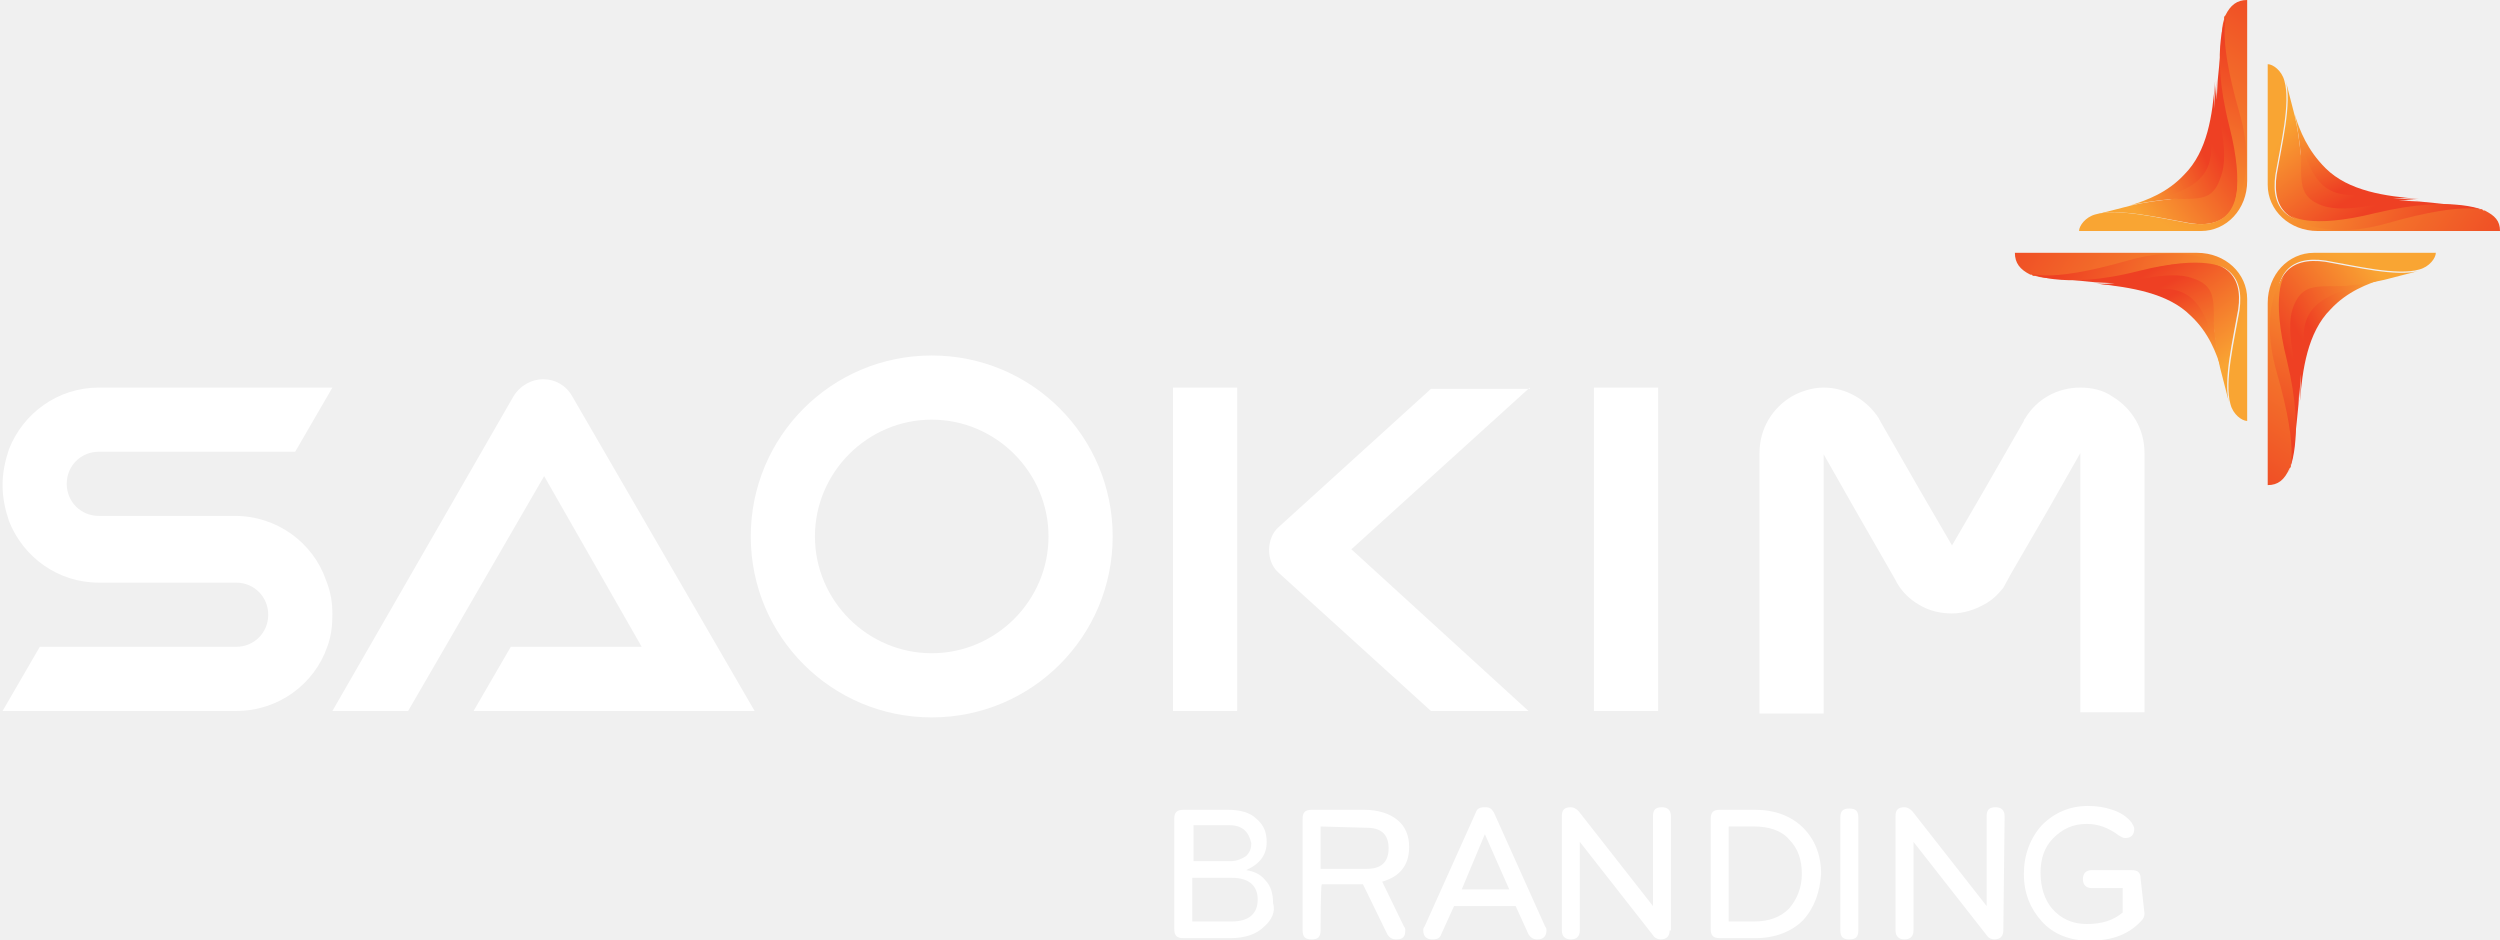
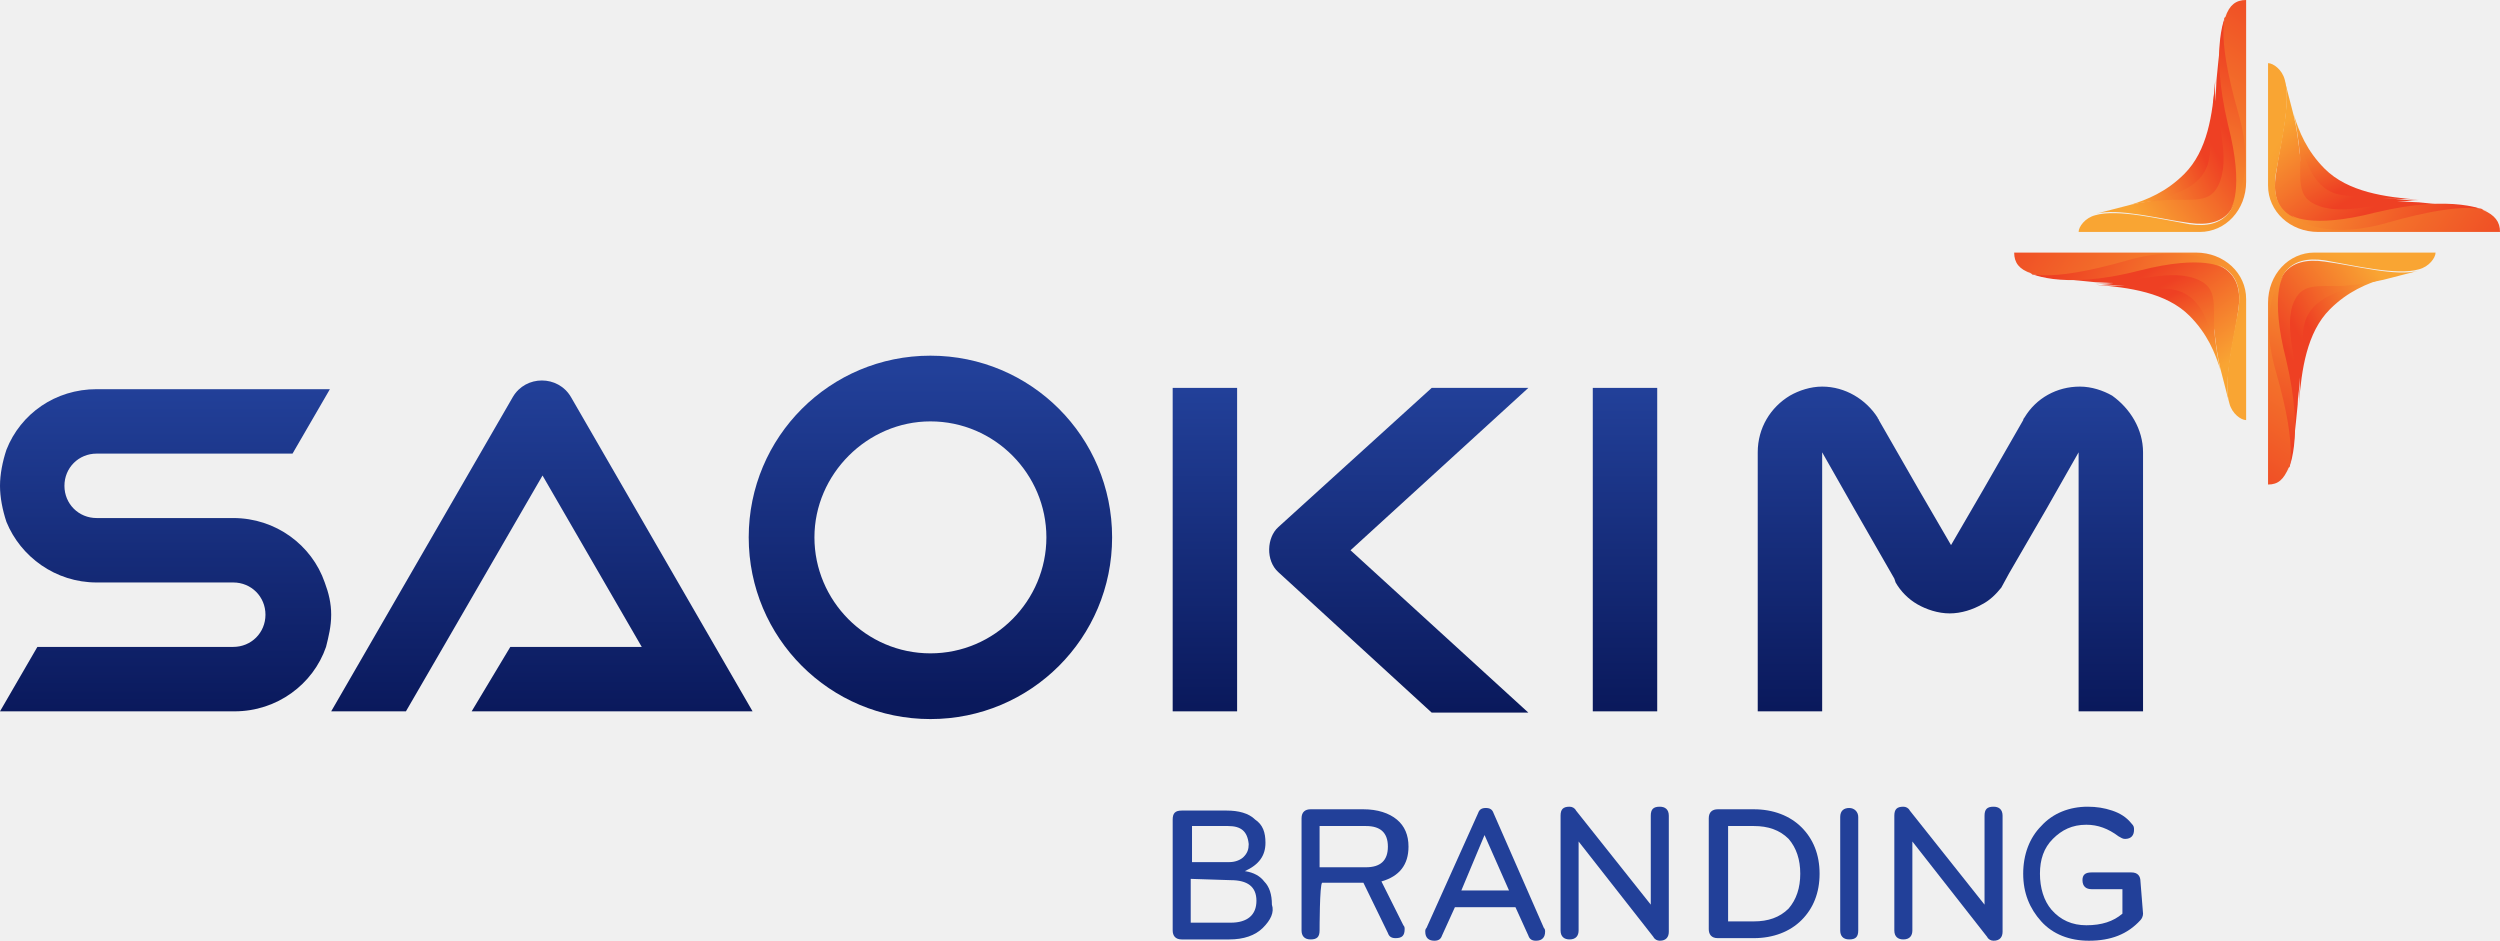
- <svg xmlns="http://www.w3.org/2000/svg" version="1.1" id="Layer_1" x="0px" y="0px" viewBox="0 0 194.8 73.2" style="enable-background:new 0 0 194.8 73.2;" xml:space="preserve">
+ <svg xmlns="http://www.w3.org/2000/svg" version="1.1" id="Layer_1" x="0px" y="0px" viewBox="0 0 194 73" style="enable-background:new 0 0 194 73;" xml:space="preserve">
  <style type="text/css">
- 	.st0{fill:#FFFFFF;}
- 	.st1{fill:url(#SVGID_1_);}
- 	.st2{fill:url(#SVGID_2_);}
- 	.st3{fill:url(#SVGID_3_);}
- 	.st4{fill:url(#SVGID_4_);}
- 	.st5{fill:url(#SVGID_5_);}
- 	.st6{fill:url(#SVGID_6_);}
- 	.st7{fill:url(#SVGID_7_);}
- 	.st8{fill:url(#SVGID_8_);}
- 	.st9{fill:url(#SVGID_9_);}
- 	.st10{fill:url(#SVGID_10_);}
- 	.st11{fill:url(#SVGID_11_);}
- 	.st12{fill:url(#SVGID_12_);}
- 	.st13{fill:url(#SVGID_13_);}
- 	.st14{fill:url(#SVGID_14_);}
- 	.st15{fill:url(#SVGID_15_);}
- 	.st16{fill:url(#SVGID_16_);}
- 	.st17{fill:url(#SVGID_17_);}
- 	.st18{fill:url(#SVGID_18_);}
- 	.st19{fill:url(#SVGID_19_);}
- 	.st20{fill:url(#SVGID_20_);}
+ 	.st0{fill:url(#SVGID_1_);}
+ 	.st1{fill:url(#SVGID_2_);}
+ 	.st2{fill:url(#SVGID_3_);}
+ 	.st3{fill:url(#SVGID_4_);}
+ 	.st4{fill:url(#SVGID_5_);}
+ 	.st5{fill:url(#SVGID_6_);}
+ 	.st6{fill:url(#SVGID_7_);}
+ 	.st7{fill:url(#SVGID_8_);}
+ 	.st8{fill:url(#SVGID_9_);}
+ 	.st9{fill:url(#SVGID_10_);}
+ 	.st10{fill:url(#SVGID_11_);}
+ 	.st11{fill:url(#SVGID_12_);}
+ 	.st12{fill:url(#SVGID_13_);}
+ 	.st13{fill:url(#SVGID_14_);}
+ 	.st14{fill:url(#SVGID_15_);}
+ 	.st15{fill:url(#SVGID_16_);}
+ 	.st16{fill:url(#SVGID_17_);}
+ 	.st17{fill:url(#SVGID_18_);}
+ 	.st18{fill:url(#SVGID_19_);}
+ 	.st19{fill:url(#SVGID_20_);}
+ 	.st20{fill:url(#SVGID_21_);}
+ 	.st21{fill:url(#SVGID_22_);}
+ 	.st22{fill:url(#SVGID_23_);}
+ 	.st23{fill:url(#SVGID_24_);}
+ 	.st24{fill:url(#SVGID_25_);}
+ 	.st25{fill:url(#SVGID_26_);}
+ 	.st26{fill:url(#SVGID_27_);}
+ 	.st27{fill:#224099;}
</style>
-   <rect x="124.2" y="30.2" class="st0" width="5" height="25.2" />
-   <path class="st0" d="M119.2,30.2l-13.9,12.6l13.8,12.6h-7.6c0,0-11.9-10.8-11.9-10.8c-1-0.9-0.9-2.7,0-3.5l11.9-10.8H119.2  L119.2,30.2z" />
-   <rect x="91.4" y="30.2" class="st0" width="5" height="25.2" />
-   <path class="st0" d="M36.9,55.4h21.9L44.6,30.9c-1-1.8-3.5-1.8-4.6,0L25.9,55.4h5.9l2.9-5l7.7-13.3L50,50.4H39.8L36.9,55.4z" />
-   <path class="st0" d="M25.9,47.9c0,0.9-0.1,1.7-0.4,2.5c-1,2.9-3.8,5-7.1,5H0.2l2.9-5h15.3c1.4,0,2.5-1.1,2.5-2.5s-1.1-2.5-2.5-2.5  H7.7c-3.2,0-5.9-2-7-4.8c-0.3-0.9-0.5-1.8-0.5-2.8c0-1,0.2-1.9,0.5-2.8c1.1-2.8,3.8-4.8,7-4.8h18.2l-2.9,5H7.7  c-1.4,0-2.5,1.1-2.5,2.5s1.1,2.5,2.5,2.5h10.6c3.3,0,6.1,2.1,7.1,5C25.8,46.2,25.9,47,25.9,47.9z" />
-   <path class="st0" d="M72.6,27.7c-7.8,0-14.1,6.3-14.1,14.1s6.3,14.1,14.1,14.1s14.1-6.3,14.1-14.1S80.4,27.7,72.6,27.7z M72.6,50.9  c-5,0-9.1-4.1-9.1-9.1s4.1-9.1,9.1-9.1s9.1,4.1,9.1,9.1C81.7,46.8,77.6,50.9,72.6,50.9z" />
+   <linearGradient id="SVGID_1_" gradientUnits="userSpaceOnUse" x1="126.119" y1="20.467" x2="126.119" y2="45.045" gradientTransform="matrix(1 0 0 -1 0 75.37)">
+     <stop offset="0" style="stop-color:#0A195C" />
+     <stop offset="1" style="stop-color:#224099" />
+   </linearGradient>
+   <rect x="123.6" y="30.1" class="st0" width="5" height="25.1" />
+   <linearGradient id="SVGID_2_" gradientUnits="userSpaceOnUse" x1="108.546" y1="20.23" x2="108.546" y2="45.258" gradientTransform="matrix(1 0 0 -1 0 75.37)">
+     <stop offset="0" style="stop-color:#0A195C" />
+     <stop offset="1" style="stop-color:#224099" />
+   </linearGradient>
+   <path class="st1" d="M118.6,30.1l-13.8,12.6l13.8,12.6h-7.5L99.2,44.4c-1-0.9-0.9-2.7,0-3.5l11.9-10.8H118.6L118.6,30.1z" />
+   <linearGradient id="SVGID_3_" gradientUnits="userSpaceOnUse" x1="93.482" y1="20.489" x2="93.482" y2="45.079" gradientTransform="matrix(1 0 0 -1 0 75.37)">
+     <stop offset="0" style="stop-color:#0A195C" />
+     <stop offset="1" style="stop-color:#224099" />
+   </linearGradient>
+   <rect x="91" y="30.1" class="st2" width="5" height="25.1" />
+   <linearGradient id="SVGID_4_" gradientUnits="userSpaceOnUse" x1="42.056" y1="20.143" x2="42.056" y2="45.91" gradientTransform="matrix(1 0 0 -1 0 75.37)">
+     <stop offset="0" style="stop-color:#0A195C" />
+     <stop offset="1" style="stop-color:#224099" />
+   </linearGradient>
+   <path class="st3" d="M36.6,55.2h21.8L44.3,30.8c-1-1.7-3.5-1.7-4.5,0L25.7,55.2h5.8l2.9-5l7.7-13.3l7.7,13.3H39.6L36.6,55.2z" />
+   <linearGradient id="SVGID_5_" gradientUnits="userSpaceOnUse" x1="12.83" y1="20.124" x2="12.83" y2="45.241" gradientTransform="matrix(1 0 0 -1 0 75.37)">
+     <stop offset="0" style="stop-color:#0A195C" />
+     <stop offset="1" style="stop-color:#224099" />
+   </linearGradient>
+   <path class="st4" d="M25.7,47.7c0,0.9-0.2,1.7-0.4,2.5c-1,2.9-3.8,5-7.1,5H0l2.9-5h15.2c1.4,0,2.5-1.1,2.5-2.5s-1.1-2.5-2.5-2.5H7.5  c-3.2,0-5.9-2-7-4.7C0.2,39.6,0,38.6,0,37.7s0.2-1.9,0.5-2.8c1.1-2.8,3.8-4.7,7-4.7h18.1l-2.9,5H7.5c-1.4,0-2.5,1.1-2.5,2.5  s1.1,2.5,2.5,2.5h10.6c3.3,0,6.1,2.1,7.1,5C25.5,46,25.7,46.8,25.7,47.7z" />
+   <linearGradient id="SVGID_6_" gradientUnits="userSpaceOnUse" x1="72.212" y1="20.846" x2="72.212" y2="46.617" gradientTransform="matrix(1 0 0 -1 0 75.37)">
+     <stop offset="0" style="stop-color:#0A195C" />
+     <stop offset="1" style="stop-color:#224099" />
+   </linearGradient>
+   <path class="st5" d="M72.2,27.6c-7.8,0-14.1,6.3-14.1,14.1s6.3,14.1,14.1,14.1s14.1-6.3,14.1-14.1S80,27.6,72.2,27.6z M72.2,50.7  c-5,0-9-4.1-9-9s4.1-9,9-9c5,0,9,4.1,9,9S77.2,50.7,72.2,50.7z" />
  <g>
-     <path class="st0" d="M167.1,35.3v20.2h-5V35.3l-2.5,4.4l-2.9,5l-0.6,1.1c-0.4,0.5-0.9,1-1.5,1.3c-0.7,0.4-1.6,0.7-2.5,0.7   c-0.9,0-1.8-0.2-2.6-0.7c-0.7-0.4-1.3-1-1.7-1.7l0,0l-0.1-0.2l0,0l-3.1-5.4l-2.5-4.4v20.2h-5V35.3c0-1.9,1-3.5,2.5-4.4   c0.7-0.4,1.6-0.7,2.5-0.7c1.8,0,3.4,1,4.3,2.4c0,0.1,0.1,0.1,0.1,0.2l3.1,5.4l2.5,4.3l2.5-4.3l3.1-5.4c0-0.1,0.1-0.2,0.1-0.2   c0.9-1.5,2.5-2.4,4.3-2.4c0.9,0,1.8,0.2,2.5,0.7C166.1,31.8,167.1,33.4,167.1,35.3z" />
+     <linearGradient id="SVGID_7_" gradientUnits="userSpaceOnUse" x1="151.275" y1="20.341" x2="151.275" y2="45.282" gradientTransform="matrix(1 0 0 -1 0 75.37)">
+       <stop offset="0" style="stop-color:#0A195C" />
+       <stop offset="1" style="stop-color:#224099" />
+     </linearGradient>
+     <path class="st6" d="M166.3,35.1v20.1h-5V35.1l-2.5,4.4l-2.9,5l-0.6,1.1c-0.4,0.5-0.9,1-1.5,1.3c-0.7,0.4-1.6,0.7-2.5,0.7   c-0.9,0-1.8-0.3-2.5-0.7c-0.7-0.4-1.3-1-1.7-1.7l0,0l-0.1-0.3l0,0l-3.1-5.4l-2.5-4.4v20.1h-5V35.1c0-1.9,1-3.5,2.5-4.4   c0.7-0.4,1.6-0.7,2.5-0.7c1.8,0,3.4,1,4.3,2.4c0,0.1,0.1,0.1,0.1,0.2l3.1,5.4l2.5,4.3l2.5-4.3l3.1-5.4c0-0.1,0.1-0.2,0.1-0.2   c0.9-1.5,2.5-2.4,4.3-2.4c0.9,0,1.8,0.3,2.5,0.7C165.3,31.7,166.3,33.3,166.3,35.1z" />
  </g>
  <g>
    <g>
-       <linearGradient id="SVGID_1_" gradientUnits="userSpaceOnUse" x1="-4056.901" y1="-3395.016" x2="-4062.572" y2="-3397.756" gradientTransform="matrix(0 -1 -1 0 -3226.955 -4033.351)">
+       <linearGradient id="SVGID_8_" gradientUnits="userSpaceOnUse" x1="-3734.262" y1="-3717.541" x2="-3739.913" y2="-3720.271" gradientTransform="matrix(0 -1 -1 0 -3550.224 -3710.811)">
        <stop offset="0" style="stop-color:#EE4023" />
        <stop offset="1" style="stop-color:#F9A533" />
      </linearGradient>
-       <path class="st1" d="M173.1,28.8c-0.4-1.3-1-2.9-2.4-4.2c-1.8-1.8-4.7-2.2-7.3-2.5c1.5,0.1,3.2,0.1,6,0    C173.1,21.9,172.1,25,173.1,28.8z" />
-       <linearGradient id="SVGID_2_" gradientUnits="userSpaceOnUse" x1="-4055.172" y1="-3393.45" x2="-4062.783" y2="-3399.093" gradientTransform="matrix(0 -1 -1 0 -3226.955 -4033.351)">
+       <path class="st7" d="M172.3,28.7c-0.4-1.3-1-2.8-2.4-4.2c-1.8-1.8-4.7-2.2-7.3-2.4c1.5,0.1,3.1,0.1,6,0    C172.3,21.9,171.4,24.9,172.3,28.7z" />
+       <linearGradient id="SVGID_9_" gradientUnits="userSpaceOnUse" x1="-3732.523" y1="-3716.004" x2="-3740.107" y2="-3721.627" gradientTransform="matrix(0 -1 -1 0 -3550.224 -3710.811)">
        <stop offset="0" style="stop-color:#EE4023" />
        <stop offset="1" style="stop-color:#F9A533" />
      </linearGradient>
-       <path class="st2" d="M174.4,24.1c-0.4,2.3-1.2,5.6-0.7,7.3c-0.2-0.7-0.4-1.6-0.7-2.7c-0.9-3.8,0-6.9-3.7-6.7c-2.9,0.1-4.5,0.1-6,0    c-1.9-0.2-3.6-0.3-4.8-0.7c1.4,0.4,5-0.1,10.4-0.9C173.4,19.8,174.8,21.4,174.4,24.1z" />
-       <linearGradient id="SVGID_3_" gradientUnits="userSpaceOnUse" x1="-4048.181" y1="-3383.444" x2="-4060.027" y2="-3401.241" gradientTransform="matrix(0 -1 -1 0 -3226.955 -4033.351)">
+       <path class="st8" d="M173.7,24c-0.3,2.3-1.2,5.6-0.7,7.3c-0.2-0.7-0.4-1.6-0.7-2.7c-0.9-3.8,0-6.8-3.7-6.7c-2.9,0.1-4.5,0.1-6,0    c-1.9-0.2-3.6-0.3-4.8-0.7c1.5,0.4,5-0.1,10.3-0.9C172.6,19.7,174.1,21.3,173.7,24z" />
+       <linearGradient id="SVGID_10_" gradientUnits="userSpaceOnUse" x1="-3725.578" y1="-3706.009" x2="-3737.381" y2="-3723.743" gradientTransform="matrix(0 -1 -1 0 -3550.224 -3710.811)">
        <stop offset="0" style="stop-color:#EE4023" />
        <stop offset="1" style="stop-color:#F9A533" />
      </linearGradient>
-       <path class="st3" d="M157,19.7h14.2c2.2,0,3.9,1.6,3.9,3.6v9.5c-0.4,0-1.1-0.5-1.3-1.3c0,0,0,0,0,0c-0.5-1.7,0.3-5,0.7-7.3    c0.4-2.8-1-4.4-5.5-3.6c-5.4,0.9-8.9,1.4-10.4,0.9c0,0-0.1,0-0.1,0c-0.1,0-0.1,0-0.2-0.1c0,0,0,0-0.1,0    C157.4,21,157,20.5,157,19.7z" />
-       <linearGradient id="SVGID_4_" gradientUnits="userSpaceOnUse" x1="-4052.339" y1="-3388.269" x2="-4058.262" y2="-3401.096" gradientTransform="matrix(0 -1 -1 0 -3226.955 -4033.351)">
+       <path class="st9" d="M156.3,19.6h14.1c2.2,0,3.9,1.6,3.9,3.6v9.4c-0.4,0-1.1-0.5-1.3-1.3c0,0,0,0,0,0c-0.5-1.7,0.3-5,0.7-7.3    c0.4-2.7-1-4.3-5.5-3.6c-5.4,0.9-8.9,1.4-10.3,0.9c0,0-0.1,0-0.1,0c-0.1,0-0.1,0-0.2-0.1c0,0,0,0,0,0    C156.7,20.9,156.3,20.4,156.3,19.6z" />
+       <linearGradient id="SVGID_11_" gradientUnits="userSpaceOnUse" x1="-3729.707" y1="-3710.825" x2="-3735.609" y2="-3723.606" gradientTransform="matrix(0 -1 -1 0 -3550.224 -3710.811)">
        <stop offset="0" style="stop-color:#EE4023" />
        <stop offset="1" style="stop-color:#F9A533" />
      </linearGradient>
-       <path class="st4" d="M158,21.2c0,0,1.2,1,7.8-0.9c5.3-1.5,7.5,0.6,7.5,0.6s-1.4-1.1-6.6,0.2C160.5,22.7,158,21.2,158,21.2z" />
-       <linearGradient id="SVGID_5_" gradientUnits="userSpaceOnUse" x1="-4055.928" y1="-3394.889" x2="-4062.916" y2="-3398.763" gradientTransform="matrix(0 -1 -1 0 -3226.955 -4033.351)">
+       <path class="st10" d="M157.3,21.1c0,0,1.2,1,7.8-0.9c5.3-1.5,7.4,0.6,7.4,0.6s-1.4-1.1-6.5,0.2C159.8,22.6,157.3,21.1,157.3,21.1z    " />
+       <linearGradient id="SVGID_12_" gradientUnits="userSpaceOnUse" x1="-3733.297" y1="-3717.407" x2="-3740.261" y2="-3721.266" gradientTransform="matrix(0 -1 -1 0 -3550.224 -3710.811)">
        <stop offset="0" style="stop-color:#EE4023" />
        <stop offset="1" style="stop-color:#F9A533" />
      </linearGradient>
-       <path class="st5" d="M163.3,22.1c0,0,3.3,0.3,5.4,0.4c2.6,0.1,3.3,2.2,4,5c-0.6-3.1,0.6-5-1.8-5.8    C168.8,20.9,165.5,22.3,163.3,22.1z" />
+       <path class="st11" d="M162.6,22c0,0,3.2,0.3,5.4,0.4c2.6,0.1,3.3,2.2,4,4.9c-0.6-3.1,0.6-4.9-1.7-5.7    C168,20.8,164.8,22.2,162.6,22z" />
    </g>
    <g>
-       <linearGradient id="SVGID_6_" gradientUnits="userSpaceOnUse" x1="-3253.84" y1="4220.916" x2="-3259.511" y2="4218.176" gradientTransform="matrix(0 1 1 0 -4037.151 3268.032)">
+       <linearGradient id="SVGID_13_" gradientUnits="userSpaceOnUse" x1="-3576.546" y1="3896.948" x2="-3582.197" y2="3894.217" gradientTransform="matrix(0 1 1 0 -3713.981 3590.672)">
        <stop offset="0" style="stop-color:#EE4023" />
        <stop offset="1" style="stop-color:#F9A533" />
      </linearGradient>
-       <path class="st6" d="M178.8,8.9c0.4,1.3,1,2.8,2.4,4.2c1.8,1.8,4.7,2.2,7.3,2.4c-1.5-0.1-3.2-0.1-6,0    C178.8,15.8,179.7,12.8,178.8,8.9z" />
-       <linearGradient id="SVGID_7_" gradientUnits="userSpaceOnUse" x1="-3252.108" y1="4222.476" x2="-3259.72" y2="4216.833" gradientTransform="matrix(0 1 1 0 -4037.151 3268.032)">
+       <path class="st12" d="M178,8.9c0.4,1.3,1,2.8,2.4,4.2c1.8,1.8,4.7,2.2,7.3,2.4c-1.5-0.1-3.1-0.1-6,0C178,15.7,178.9,12.7,178,8.9z    " />
+       <linearGradient id="SVGID_14_" gradientUnits="userSpaceOnUse" x1="-3574.808" y1="3898.484" x2="-3582.392" y2="3892.861" gradientTransform="matrix(0 1 1 0 -3713.981 3590.672)">
        <stop offset="0" style="stop-color:#EE4023" />
        <stop offset="1" style="stop-color:#F9A533" />
      </linearGradient>
-       <path class="st7" d="M177.4,13.6c0.4-2.3,1.2-5.6,0.7-7.3c0.2,0.7,0.4,1.6,0.7,2.7c0.9,3.8,0,6.8,3.7,6.7c2.9-0.1,4.5-0.1,6,0    c1.9,0.2,3.6,0.3,4.8,0.7c-1.4-0.4-5,0.1-10.4,0.9C178.4,18,177,16.4,177.4,13.6z" />
-       <linearGradient id="SVGID_8_" gradientUnits="userSpaceOnUse" x1="-3245.117" y1="4232.482" x2="-3256.963" y2="4214.686" gradientTransform="matrix(0 1 1 0 -4037.151 3268.032)">
+       <path class="st13" d="M176.6,13.6c0.3-2.3,1.2-5.6,0.7-7.3c0.2,0.7,0.4,1.6,0.7,2.7c0.9,3.8,0,6.8,3.7,6.7c2.9-0.1,4.5-0.1,6,0    c1.9,0.2,3.6,0.3,4.8,0.7c-1.5-0.4-5,0.1-10.3,0.9C177.6,17.9,176.2,16.3,176.6,13.6z" />
+       <linearGradient id="SVGID_15_" gradientUnits="userSpaceOnUse" x1="-3567.859" y1="3908.476" x2="-3579.663" y2="3890.743" gradientTransform="matrix(0 1 1 0 -3713.981 3590.672)">
        <stop offset="0" style="stop-color:#EE4023" />
        <stop offset="1" style="stop-color:#F9A533" />
      </linearGradient>
-       <path class="st8" d="M194.8,18h-14.2c-2.2,0-3.9-1.6-3.9-3.6V5c0.4,0,1.1,0.5,1.3,1.3c0,0,0,0,0,0c0.5,1.7-0.3,5-0.7,7.3    c-0.4,2.8,1,4.3,5.5,3.6c5.4-0.9,8.9-1.4,10.4-0.9c0,0,0.1,0,0.1,0c0.1,0,0.1,0,0.2,0.1c0,0,0,0,0.1,0    C194.4,16.8,194.8,17.2,194.8,18z" />
-       <linearGradient id="SVGID_9_" gradientUnits="userSpaceOnUse" x1="-3249.271" y1="4227.655" x2="-3255.194" y2="4214.829" gradientTransform="matrix(0 1 1 0 -4037.151 3268.032)">
+       <path class="st14" d="M194,18h-14.1c-2.2,0-3.9-1.6-3.9-3.6V4.9c0.4,0,1.1,0.5,1.3,1.3c0,0,0,0,0,0c0.5,1.7-0.3,5-0.7,7.3    c-0.4,2.7,1,4.3,5.5,3.6c5.4-0.9,8.9-1.4,10.3-0.9c0,0,0.1,0,0.1,0c0.1,0,0.1,0,0.2,0.1c0,0,0,0,0,0C193.6,16.7,194,17.2,194,18z" />
+       <linearGradient id="SVGID_16_" gradientUnits="userSpaceOnUse" x1="-3571.988" y1="3903.661" x2="-3577.89" y2="3890.88" gradientTransform="matrix(0 1 1 0 -3713.981 3590.672)">
        <stop offset="0" style="stop-color:#EE4023" />
        <stop offset="1" style="stop-color:#F9A533" />
      </linearGradient>
-       <path class="st9" d="M193.8,16.5c0,0-1.2-1-7.8,0.9c-5.3,1.5-7.5-0.6-7.5-0.6s1.4,1.1,6.6-0.2C191.4,15.1,193.8,16.5,193.8,16.5z" />
-       <linearGradient id="SVGID_10_" gradientUnits="userSpaceOnUse" x1="-3252.867" y1="4221.042" x2="-3259.855" y2="4217.168" gradientTransform="matrix(0 1 1 0 -4037.151 3268.032)">
+       <path class="st15" d="M193,16.4c0,0-1.2-1-7.8,0.9c-5.3,1.5-7.4-0.6-7.4-0.6s1.4,1.1,6.5-0.2C190.5,15,193,16.4,193,16.4z" />
+       <linearGradient id="SVGID_17_" gradientUnits="userSpaceOnUse" x1="-3575.573" y1="3897.066" x2="-3582.537" y2="3893.206" gradientTransform="matrix(0 1 1 0 -3713.981 3590.672)">
        <stop offset="0" style="stop-color:#EE4023" />
        <stop offset="1" style="stop-color:#F9A533" />
      </linearGradient>
-       <path class="st10" d="M188.5,15.6c0,0-3.3-0.3-5.4-0.4c-2.6-0.1-3.3-2.2-4-5c0.6,3.1-0.6,4.9,1.8,5.8    C183.1,16.8,186.3,15.4,188.5,15.6z" />
+       <path class="st16" d="M187.7,15.6c0,0-3.2-0.3-5.4-0.4c-2.6-0.1-3.3-2.2-4-4.9c0.6,3.1-0.6,4.9,1.7,5.7    C182.3,16.8,185.5,15.4,187.7,15.6z" />
    </g>
    <g>
-       <linearGradient id="SVGID_11_" gradientUnits="userSpaceOnUse" x1="-7428.842" y1="816.472" x2="-7434.513" y2="813.731" gradientTransform="matrix(-1 0 0 1 -7248.26 -789.7431)">
+       <linearGradient id="SVGID_18_" gradientUnits="userSpaceOnUse" x1="-7428.157" y1="170.554" x2="-7433.807" y2="167.823" gradientTransform="matrix(-1 0 0 1 -7248.36 -143.9337)">
        <stop offset="0" style="stop-color:#EE4023" />
        <stop offset="1" style="stop-color:#F9A533" />
      </linearGradient>
-       <path class="st11" d="M185.8,21.7c-1.3,0.4-2.9,1-4.2,2.4c-1.8,1.8-2.2,4.7-2.4,7.3c0.1-1.5,0.1-3.2,0-6    C179,21.7,182,22.6,185.8,21.7z" />
-       <linearGradient id="SVGID_12_" gradientUnits="userSpaceOnUse" x1="-7427.115" y1="818.039" x2="-7434.726" y2="812.396" gradientTransform="matrix(-1 0 0 1 -7248.26 -789.7431)">
+       <path class="st17" d="M185,21.6c-1.3,0.4-2.8,1-4.2,2.4c-1.8,1.8-2.2,4.7-2.4,7.3c0.1-1.5,0.1-3.1,0-6    C178.2,21.6,181.2,22.5,185,21.6z" />
+       <linearGradient id="SVGID_19_" gradientUnits="userSpaceOnUse" x1="-7426.417" y1="172.089" x2="-7434.002" y2="166.466" gradientTransform="matrix(-1 0 0 1 -7248.36 -143.9337)">
        <stop offset="0" style="stop-color:#EE4023" />
        <stop offset="1" style="stop-color:#F9A533" />
      </linearGradient>
-       <path class="st12" d="M181.2,20.4c2.3,0.4,5.6,1.2,7.3,0.7c-0.7,0.2-1.6,0.4-2.7,0.7c-3.8,0.9-6.9,0-6.7,3.7c0.1,2.9,0.1,4.5,0,6    c-0.2,1.9-0.3,3.6-0.7,4.8c0.4-1.5-0.1-5-0.9-10.4C176.8,21.4,178.4,20,181.2,20.4z" />
-       <linearGradient id="SVGID_13_" gradientUnits="userSpaceOnUse" x1="-7420.121" y1="828.042" x2="-7431.967" y2="810.246" gradientTransform="matrix(-1 0 0 1 -7248.26 -789.7431)">
+       <path class="st18" d="M180.4,20.3c2.3,0.3,5.6,1.2,7.3,0.7c-0.7,0.2-1.6,0.4-2.7,0.7c-3.8,0.9-6.8,0-6.7,3.7c0.1,2.9,0.1,4.5,0,6    c-0.2,1.9-0.3,3.6-0.7,4.8c0.4-1.5-0.1-5-0.9-10.3C176,21.3,177.6,19.9,180.4,20.3z" />
+       <linearGradient id="SVGID_20_" gradientUnits="userSpaceOnUse" x1="-7419.474" y1="182.086" x2="-7431.278" y2="164.353" gradientTransform="matrix(-1 0 0 1 -7248.36 -143.9337)">
        <stop offset="0" style="stop-color:#EE4023" />
        <stop offset="1" style="stop-color:#F9A533" />
      </linearGradient>
-       <path class="st13" d="M176.7,37.8V23.6c0-2.2,1.6-3.9,3.6-3.9h9.5c0,0.4-0.5,1.1-1.3,1.3c0,0,0,0,0,0c-1.7,0.5-5-0.3-7.3-0.7    c-2.8-0.4-4.4,1-3.6,5.5c0.9,5.4,1.4,8.9,0.9,10.4c0,0,0,0.1,0,0.1c0,0.1,0,0.1-0.1,0.2c0,0,0,0,0,0    C178,37.4,177.5,37.8,176.7,37.8z" />
-       <linearGradient id="SVGID_14_" gradientUnits="userSpaceOnUse" x1="-7424.278" y1="823.217" x2="-7430.202" y2="810.39" gradientTransform="matrix(-1 0 0 1 -7248.26 -789.7431)">
+       <path class="st19" d="M176,37.6V23.5c0-2.2,1.6-3.9,3.6-3.9h9.4c0,0.4-0.5,1.1-1.3,1.3c0,0,0,0,0,0c-1.7,0.5-5-0.3-7.3-0.7    c-2.7-0.4-4.3,1-3.6,5.5c0.9,5.4,1.4,8.9,0.9,10.3c0,0,0,0.1,0,0.1c0,0.1,0,0.1-0.1,0.2c0,0,0,0,0,0    C177.2,37.2,176.8,37.6,176,37.6z" />
+       <linearGradient id="SVGID_21_" gradientUnits="userSpaceOnUse" x1="-7423.612" y1="177.274" x2="-7429.516" y2="164.493" gradientTransform="matrix(-1 0 0 1 -7248.36 -143.9337)">
        <stop offset="0" style="stop-color:#EE4023" />
        <stop offset="1" style="stop-color:#F9A533" />
      </linearGradient>
-       <path class="st14" d="M178.3,36.8c0,0,1-1.2-0.9-7.8c-1.5-5.3,0.6-7.5,0.6-7.5s-1.1,1.4,0.2,6.6C179.7,34.3,178.3,36.8,178.3,36.8    z" />
-       <linearGradient id="SVGID_15_" gradientUnits="userSpaceOnUse" x1="-7427.869" y1="816.597" x2="-7434.857" y2="812.724" gradientTransform="matrix(-1 0 0 1 -7248.26 -789.7431)">
+       <path class="st20" d="M177.5,36.6c0,0,1-1.2-0.9-7.8c-1.5-5.3,0.6-7.4,0.6-7.4s-1.1,1.4,0.2,6.5C178.9,34.2,177.5,36.6,177.5,36.6    z" />
+       <linearGradient id="SVGID_22_" gradientUnits="userSpaceOnUse" x1="-7427.188" y1="170.68" x2="-7434.151" y2="166.82" gradientTransform="matrix(-1 0 0 1 -7248.36 -143.9337)">
        <stop offset="0" style="stop-color:#EE4023" />
        <stop offset="1" style="stop-color:#F9A533" />
      </linearGradient>
-       <path class="st15" d="M179.1,31.5c0,0,0.3-3.3,0.4-5.4c0.1-2.6,2.2-3.3,5-4c-3.1,0.6-4.9-0.6-5.8,1.8    C177.9,26,179.3,29.3,179.1,31.5z" />
+       <path class="st21" d="M178.3,31.4c0,0,0.3-3.2,0.4-5.4c0.1-2.6,2.2-3.3,4.9-4c-3.1,0.6-4.9-0.6-5.7,1.7    C177.2,25.9,178.6,29.1,178.3,31.4z" />
    </g>
    <g>
-       <linearGradient id="SVGID_16_" gradientUnits="userSpaceOnUse" x1="171.243" y1="64.959" x2="165.582" y2="62.224" gradientTransform="matrix(1 0 0 -1 0 76)">
+       <linearGradient id="SVGID_23_" gradientUnits="userSpaceOnUse" x1="170.486" y1="64.391" x2="164.846" y2="61.666" gradientTransform="matrix(1 0 0 -1 0 75.37)">
        <stop offset="0" style="stop-color:#EE4023" />
        <stop offset="1" style="stop-color:#F9A533" />
      </linearGradient>
-       <path class="st16" d="M166,16c1.3-0.4,2.9-1,4.2-2.4c1.8-1.8,2.2-4.6,2.4-7.3c-0.1,1.5-0.1,3.2,0,6C172.9,16,169.8,15.1,166,16z" />
-       <linearGradient id="SVGID_17_" gradientUnits="userSpaceOnUse" x1="172.969" y1="66.517" x2="165.373" y2="60.886" gradientTransform="matrix(1 0 0 -1 0 76)">
+       <path class="st22" d="M165.3,15.9c1.3-0.4,2.8-1,4.2-2.4c1.8-1.8,2.2-4.6,2.4-7.3c-0.1,1.5-0.1,3.1,0,6    C172.1,15.9,169.1,15.1,165.3,15.9z" />
+       <linearGradient id="SVGID_24_" gradientUnits="userSpaceOnUse" x1="172.214" y1="65.931" x2="164.645" y2="60.32" gradientTransform="matrix(1 0 0 -1 0 75.37)">
        <stop offset="0" style="stop-color:#EE4023" />
        <stop offset="1" style="stop-color:#F9A533" />
      </linearGradient>
-       <path class="st17" d="M170.7,17.4c-2.3-0.4-5.6-1.2-7.3-0.7c0.7-0.2,1.6-0.4,2.7-0.7c3.8-0.9,6.9,0,6.7-3.7c-0.1-2.9-0.1-4.5,0-6    c0.2-1.9,0.3-3.6,0.7-4.8c-0.4,1.5,0.1,5,0.9,10.4C175,16.4,173.4,17.8,170.7,17.4z" />
-       <linearGradient id="SVGID_18_" gradientUnits="userSpaceOnUse" x1="179.934" y1="76.507" x2="168.116" y2="58.753" gradientTransform="matrix(1 0 0 -1 0 76)">
+       <path class="st23" d="M169.9,17.3c-2.3-0.3-5.6-1.2-7.3-0.7c0.7-0.2,1.6-0.4,2.7-0.7c3.8-0.9,6.8,0,6.7-3.7c-0.1-2.9-0.1-4.5,0-6    c0.2-1.9,0.3-3.6,0.7-4.8c-0.4,1.4,0.1,4.9,0.9,10.3C174.3,16.3,172.7,17.7,169.9,17.3z" />
+       <linearGradient id="SVGID_25_" gradientUnits="userSpaceOnUse" x1="179.154" y1="75.889" x2="167.378" y2="58.198" gradientTransform="matrix(1 0 0 -1 0 75.37)">
        <stop offset="0" style="stop-color:#EE4023" />
        <stop offset="1" style="stop-color:#F9A533" />
      </linearGradient>
-       <path class="st18" d="M175.1,0v14.1c0,2.2-1.6,3.9-3.6,3.9H162c0-0.4,0.5-1.1,1.3-1.3c0,0,0,0,0,0c1.7-0.5,5,0.3,7.3,0.7    c2.8,0.4,4.3-1,3.6-5.5c-0.9-5.4-1.4-8.9-0.9-10.4c0,0,0-0.1,0-0.1c0-0.1,0-0.1,0.1-0.2c0,0,0,0,0,0C173.8,0.4,174.3,0,175.1,0z" />
-       <linearGradient id="SVGID_19_" gradientUnits="userSpaceOnUse" x1="175.798" y1="71.687" x2="169.893" y2="58.9" gradientTransform="matrix(1 0 0 -1 0 76)">
+       <path class="st24" d="M174.3,0v14.1c0,2.2-1.6,3.9-3.6,3.9h-9.4c0-0.4,0.5-1.1,1.3-1.3c0,0,0,0,0,0c1.7-0.5,5,0.3,7.3,0.7    c2.7,0.4,4.3-1,3.6-5.5c-0.9-5.4-1.4-8.9-0.9-10.3c0,0,0-0.1,0-0.1c0-0.1,0-0.1,0.1-0.2c0,0,0,0,0,0C173,0.4,173.5,0,174.3,0z" />
+       <linearGradient id="SVGID_26_" gradientUnits="userSpaceOnUse" x1="175.032" y1="71.087" x2="169.147" y2="58.346" gradientTransform="matrix(1 0 0 -1 0 75.37)">
        <stop offset="0" style="stop-color:#EE4023" />
        <stop offset="1" style="stop-color:#F9A533" />
      </linearGradient>
-       <path class="st19" d="M173.6,1c0,0-1,1.2,0.9,7.8c1.5,5.2-0.6,7.5-0.6,7.5s1.1-1.4-0.2-6.5C172.1,3.5,173.6,1,173.6,1z" />
-       <linearGradient id="SVGID_20_" gradientUnits="userSpaceOnUse" x1="172.215" y1="65.084" x2="165.241" y2="61.218" gradientTransform="matrix(1 0 0 -1 0 76)">
+       <path class="st25" d="M172.8,1c0,0-1,1.2,0.9,7.8c1.5,5.2-0.6,7.4-0.6,7.4s1.1-1.4-0.2-6.5C171.4,3.4,172.8,1,172.8,1z" />
+       <linearGradient id="SVGID_27_" gradientUnits="userSpaceOnUse" x1="171.46" y1="64.506" x2="164.51" y2="60.654" gradientTransform="matrix(1 0 0 -1 0 75.37)">
        <stop offset="0" style="stop-color:#EE4023" />
        <stop offset="1" style="stop-color:#F9A533" />
      </linearGradient>
-       <path class="st20" d="M172.7,6.3c0,0-0.3,3.2-0.4,5.4c-0.1,2.6-2.2,3.3-5,4c3.1-0.6,4.9,0.6,5.7-1.8    C173.9,11.7,172.5,8.5,172.7,6.3z" />
+       <path class="st26" d="M171.9,6.3c0,0-0.3,3.2-0.4,5.4c-0.1,2.6-2.2,3.3-4.9,4c3.1-0.6,4.9,0.6,5.7-1.7    C173.1,11.7,171.7,8.5,171.9,6.3z" />
    </g>
  </g>
  <g>
-     <path class="st0" d="M98.5,72.2c-0.6,0.6-1.5,0.9-2.6,0.9h-3.7c-0.5,0-0.7-0.2-0.7-0.7v-8.6c0-0.5,0.2-0.7,0.7-0.7h3.5   c0.9,0,1.7,0.2,2.2,0.7c0.6,0.5,0.8,1.1,0.8,1.8c0,1-0.5,1.7-1.6,2.2c0.7,0.1,1.2,0.4,1.5,0.8c0.4,0.4,0.6,1,0.6,1.8   C99.4,71,99.1,71.7,98.5,72.2z M95.8,64.3h-2.8v2.8h2.9c0.5,0,0.9-0.2,1.2-0.4c0.3-0.3,0.4-0.6,0.4-1   C97.3,64.8,96.8,64.3,95.8,64.3z M92.9,68.4v3.4H96c1.3,0,2-0.6,2-1.7c0-1.1-0.7-1.7-2-1.7H92.9z" />
-     <path class="st0" d="M102.9,72.5c0,0.5-0.2,0.7-0.7,0.7c-0.5,0-0.7-0.2-0.7-0.7v-8.7c0-0.5,0.2-0.7,0.7-0.7h4.1   c1.1,0,2,0.3,2.6,0.8c0.6,0.5,0.9,1.2,0.9,2.1c0,1.4-0.7,2.3-2.1,2.7l1.7,3.5c0.1,0.1,0.1,0.2,0.1,0.3c0,0.5-0.2,0.7-0.7,0.7   c-0.3,0-0.5-0.1-0.7-0.4l-1.9-3.9h-3.2C102.9,68.9,102.9,72.5,102.9,72.5z M102.9,64.4v3.3h3.6c1.1,0,1.7-0.5,1.7-1.6   c0-1.1-0.6-1.6-1.7-1.6L102.9,64.4L102.9,64.4z" />
-     <path class="st0" d="M120.4,72.2c0.1,0.1,0.1,0.2,0.1,0.3c0,0.4-0.2,0.7-0.7,0.7c-0.3,0-0.5-0.1-0.7-0.4l-1-2.2h-4.8l-1,2.2   c-0.1,0.3-0.3,0.4-0.7,0.4c-0.4,0-0.7-0.2-0.7-0.7c0-0.1,0-0.2,0.1-0.3l4-8.9c0.1-0.3,0.3-0.4,0.7-0.4s0.5,0.1,0.7,0.4L120.4,72.2z    M115.7,65l-1.8,4.3h3.7L115.7,65z" />
-     <path class="st0" d="M130.1,72.5c0,0.4-0.2,0.7-0.7,0.7c-0.2,0-0.4-0.1-0.5-0.2l-5.8-7.4v6.9c0,0.4-0.2,0.7-0.7,0.7   c-0.4,0-0.7-0.2-0.7-0.7v-8.9c0-0.5,0.2-0.7,0.7-0.7c0.2,0,0.4,0.1,0.6,0.3l5.8,7.4v-7c0-0.5,0.2-0.7,0.7-0.7   c0.4,0,0.7,0.2,0.7,0.7V72.5z" />
-     <path class="st0" d="M140.5,71.7c-0.9,0.9-2.2,1.4-3.7,1.4H134c-0.5,0-0.7-0.2-0.7-0.7v-8.6c0-0.5,0.2-0.7,0.7-0.7h2.8   c1.5,0,2.8,0.5,3.7,1.4c0.9,0.9,1.4,2.1,1.4,3.6C141.8,69.5,141.4,70.7,140.5,71.7z M139.4,65.4c-0.6-0.7-1.6-1-2.7-1h-2v7.4h2   c1.1,0,2-0.3,2.7-1c0.6-0.7,1-1.6,1-2.7C140.4,67,140.1,66.1,139.4,65.4z" />
-     <path class="st0" d="M144.8,72.5c0,0.5-0.2,0.7-0.7,0.7c-0.5,0-0.7-0.2-0.7-0.7v-8.8c0-0.5,0.2-0.7,0.7-0.7c0.5,0,0.7,0.2,0.7,0.7   V72.5z" />
-     <path class="st0" d="M156.1,72.5c0,0.4-0.2,0.7-0.7,0.7c-0.2,0-0.4-0.1-0.5-0.2l-5.8-7.4v6.9c0,0.4-0.2,0.7-0.7,0.7   c-0.4,0-0.7-0.2-0.7-0.7v-8.9c0-0.5,0.2-0.7,0.7-0.7c0.2,0,0.4,0.1,0.6,0.3l5.8,7.4v-7c0-0.5,0.2-0.7,0.7-0.7   c0.4,0,0.7,0.2,0.7,0.7L156.1,72.5L156.1,72.5z" />
-     <path class="st0" d="M167.1,71.2c0,0.2-0.1,0.4-0.2,0.5c-1,1.1-2.3,1.6-4.1,1.6c-1.5,0-2.8-0.5-3.7-1.5c-0.9-1-1.4-2.2-1.4-3.7   c0-1.5,0.5-2.8,1.4-3.8c1-1,2.2-1.5,3.6-1.5c0.7,0,1.3,0.1,1.9,0.3c0.6,0.2,1.1,0.5,1.5,1c0.1,0.2,0.2,0.3,0.2,0.5   c0,0.4-0.2,0.7-0.7,0.7c-0.2,0-0.3-0.1-0.5-0.2c-0.8-0.6-1.6-0.9-2.5-0.9c-1.1,0-1.9,0.4-2.6,1.1c-0.7,0.7-1,1.6-1,2.7   c0,1.1,0.3,2.1,0.9,2.8c0.7,0.8,1.6,1.2,2.7,1.2c1.2,0,2.1-0.3,2.8-0.9v-1.9h-2.4c-0.4,0-0.7-0.2-0.7-0.7c0-0.4,0.2-0.7,0.7-0.7   h3.1c0.5,0,0.7,0.2,0.7,0.7L167.1,71.2L167.1,71.2z" />
+     <path class="st27" d="M98,72c-0.6,0.6-1.5,0.9-2.6,0.9h-3.7c-0.5,0-0.7-0.3-0.7-0.7v-8.6c0-0.5,0.2-0.7,0.7-0.7h3.5   c0.9,0,1.7,0.2,2.2,0.7c0.6,0.4,0.8,1,0.8,1.8c0,1-0.5,1.7-1.6,2.2c0.7,0.1,1.2,0.4,1.5,0.8c0.4,0.4,0.6,1,0.6,1.8   C98.9,70.8,98.6,71.4,98,72z M95.3,64.1h-2.8v2.8h2.9c0.5,0,0.9-0.2,1.1-0.4c0.3-0.3,0.4-0.6,0.4-1C96.8,64.5,96.3,64.1,95.3,64.1z    M92.4,68.2v3.4h3.1c1.3,0,2-0.6,2-1.7c0-1.1-0.7-1.6-2-1.6L92.4,68.2L92.4,68.2z" />
+     <path class="st27" d="M102.4,72.2c0,0.5-0.2,0.7-0.7,0.7c-0.5,0-0.7-0.3-0.7-0.7v-8.7c0-0.5,0.3-0.7,0.7-0.7h4.1   c1.1,0,2,0.3,2.6,0.8c0.6,0.5,0.9,1.2,0.9,2.1c0,1.4-0.7,2.3-2.1,2.7l1.7,3.4c0.1,0.1,0.1,0.2,0.1,0.3c0,0.5-0.2,0.7-0.7,0.7   c-0.3,0-0.5-0.1-0.6-0.4l-1.9-3.9h-3.2C102.4,68.6,102.4,72.2,102.4,72.2z M102.4,64.1v3.2h3.6c1.1,0,1.7-0.5,1.7-1.6   c0-1.1-0.6-1.6-1.7-1.6L102.4,64.1L102.4,64.1z" />
+     <path class="st27" d="M119.8,72c0.1,0.1,0.1,0.2,0.1,0.3c0,0.4-0.2,0.7-0.7,0.7c-0.3,0-0.5-0.1-0.6-0.4l-1-2.2h-4.7l-1,2.2   c-0.1,0.3-0.3,0.4-0.6,0.4c-0.4,0-0.7-0.2-0.7-0.7c0-0.1,0-0.2,0.1-0.3l4-8.9c0.1-0.3,0.3-0.4,0.6-0.4s0.5,0.1,0.6,0.4L119.8,72z    M115.2,64.8l-1.8,4.3h3.7L115.2,64.8z" />
+     <path class="st27" d="M129.5,72.3c0,0.4-0.2,0.7-0.7,0.7c-0.2,0-0.4-0.1-0.5-0.3l-5.8-7.4v6.9c0,0.4-0.2,0.7-0.7,0.7   c-0.4,0-0.7-0.2-0.7-0.7v-8.9c0-0.5,0.2-0.7,0.7-0.7c0.2,0,0.4,0.1,0.5,0.3l5.8,7.3v-6.9c0-0.5,0.2-0.7,0.7-0.7   c0.4,0,0.7,0.2,0.7,0.7L129.5,72.3L129.5,72.3z" />
+     <path class="st27" d="M139.8,71.4c-0.9,0.9-2.2,1.4-3.7,1.4h-2.8c-0.5,0-0.7-0.3-0.7-0.7v-8.6c0-0.5,0.3-0.7,0.7-0.7h2.8   c1.5,0,2.8,0.5,3.7,1.4c0.9,0.9,1.4,2.1,1.4,3.6C141.2,69.3,140.7,70.5,139.8,71.4z M138.8,65.1c-0.7-0.7-1.6-1-2.7-1h-2v7.4h2   c1.1,0,2-0.3,2.7-1c0.6-0.7,0.9-1.6,0.9-2.7C139.7,66.7,139.4,65.8,138.8,65.1z" />
+     <path class="st27" d="M144.2,72.2c0,0.5-0.2,0.7-0.7,0.7s-0.7-0.3-0.7-0.7v-8.8c0-0.5,0.3-0.7,0.7-0.7s0.7,0.3,0.7,0.7V72.2z" />
+     <path class="st27" d="M155.4,72.3c0,0.4-0.2,0.7-0.7,0.7c-0.2,0-0.4-0.1-0.5-0.3l-5.8-7.4v6.9c0,0.4-0.2,0.7-0.7,0.7   c-0.4,0-0.7-0.2-0.7-0.7v-8.9c0-0.5,0.2-0.7,0.7-0.7c0.2,0,0.4,0.1,0.5,0.3l5.8,7.3v-6.9c0-0.5,0.2-0.7,0.7-0.7   c0.4,0,0.7,0.2,0.7,0.7L155.4,72.3L155.4,72.3z" />
+     <path class="st27" d="M166.3,70.9c0,0.2-0.1,0.4-0.2,0.5c-1,1.1-2.3,1.6-4,1.6c-1.5,0-2.8-0.5-3.7-1.5c-0.9-1-1.4-2.2-1.4-3.7   c0-1.5,0.5-2.8,1.4-3.7c0.9-1,2.2-1.5,3.6-1.5c0.7,0,1.3,0.1,1.9,0.3c0.6,0.2,1.1,0.5,1.5,1c0.2,0.2,0.2,0.3,0.2,0.5   c0,0.4-0.2,0.7-0.7,0.7c-0.2,0-0.3-0.1-0.5-0.2c-0.8-0.6-1.6-0.9-2.5-0.9c-1.1,0-1.9,0.4-2.6,1.1c-0.7,0.7-1,1.6-1,2.7   c0,1.1,0.3,2.1,0.9,2.8c0.7,0.8,1.6,1.2,2.7,1.2c1.2,0,2.1-0.3,2.8-0.9V69h-2.4c-0.4,0-0.7-0.2-0.7-0.7c0-0.4,0.2-0.6,0.7-0.6h3.1   c0.5,0,0.7,0.3,0.7,0.7L166.3,70.9L166.3,70.9z" />
  </g>
</svg>
